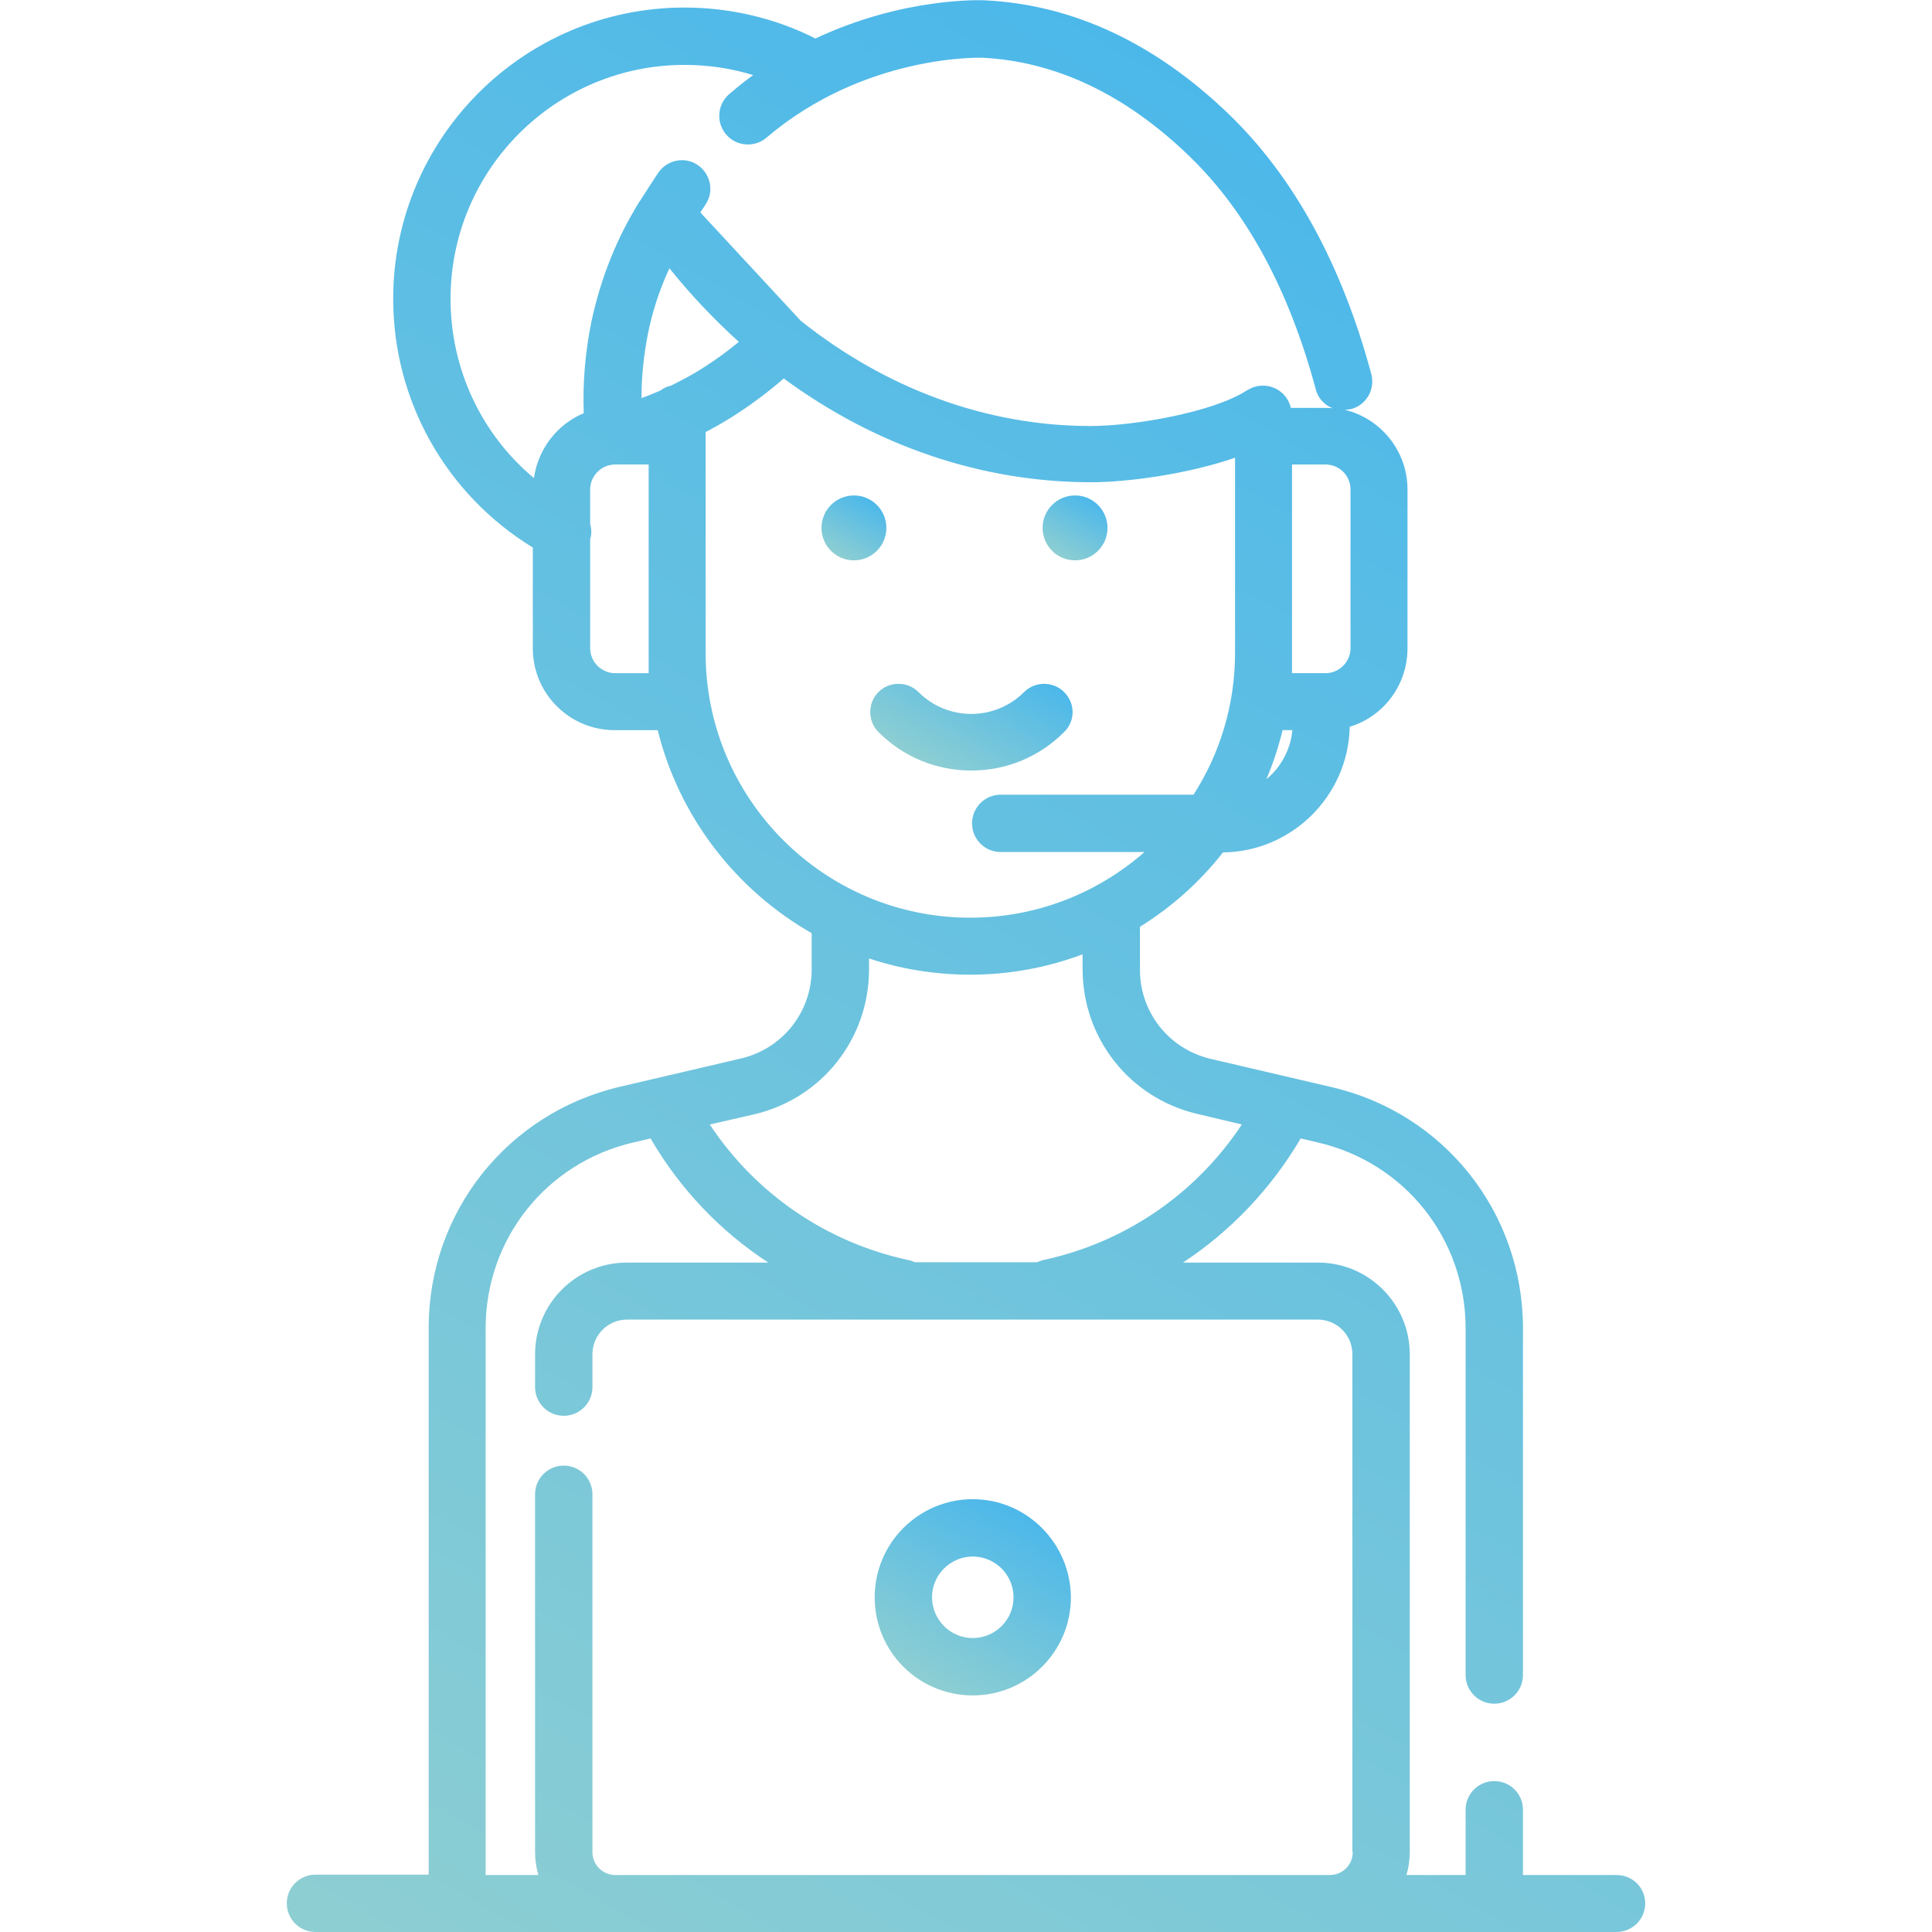
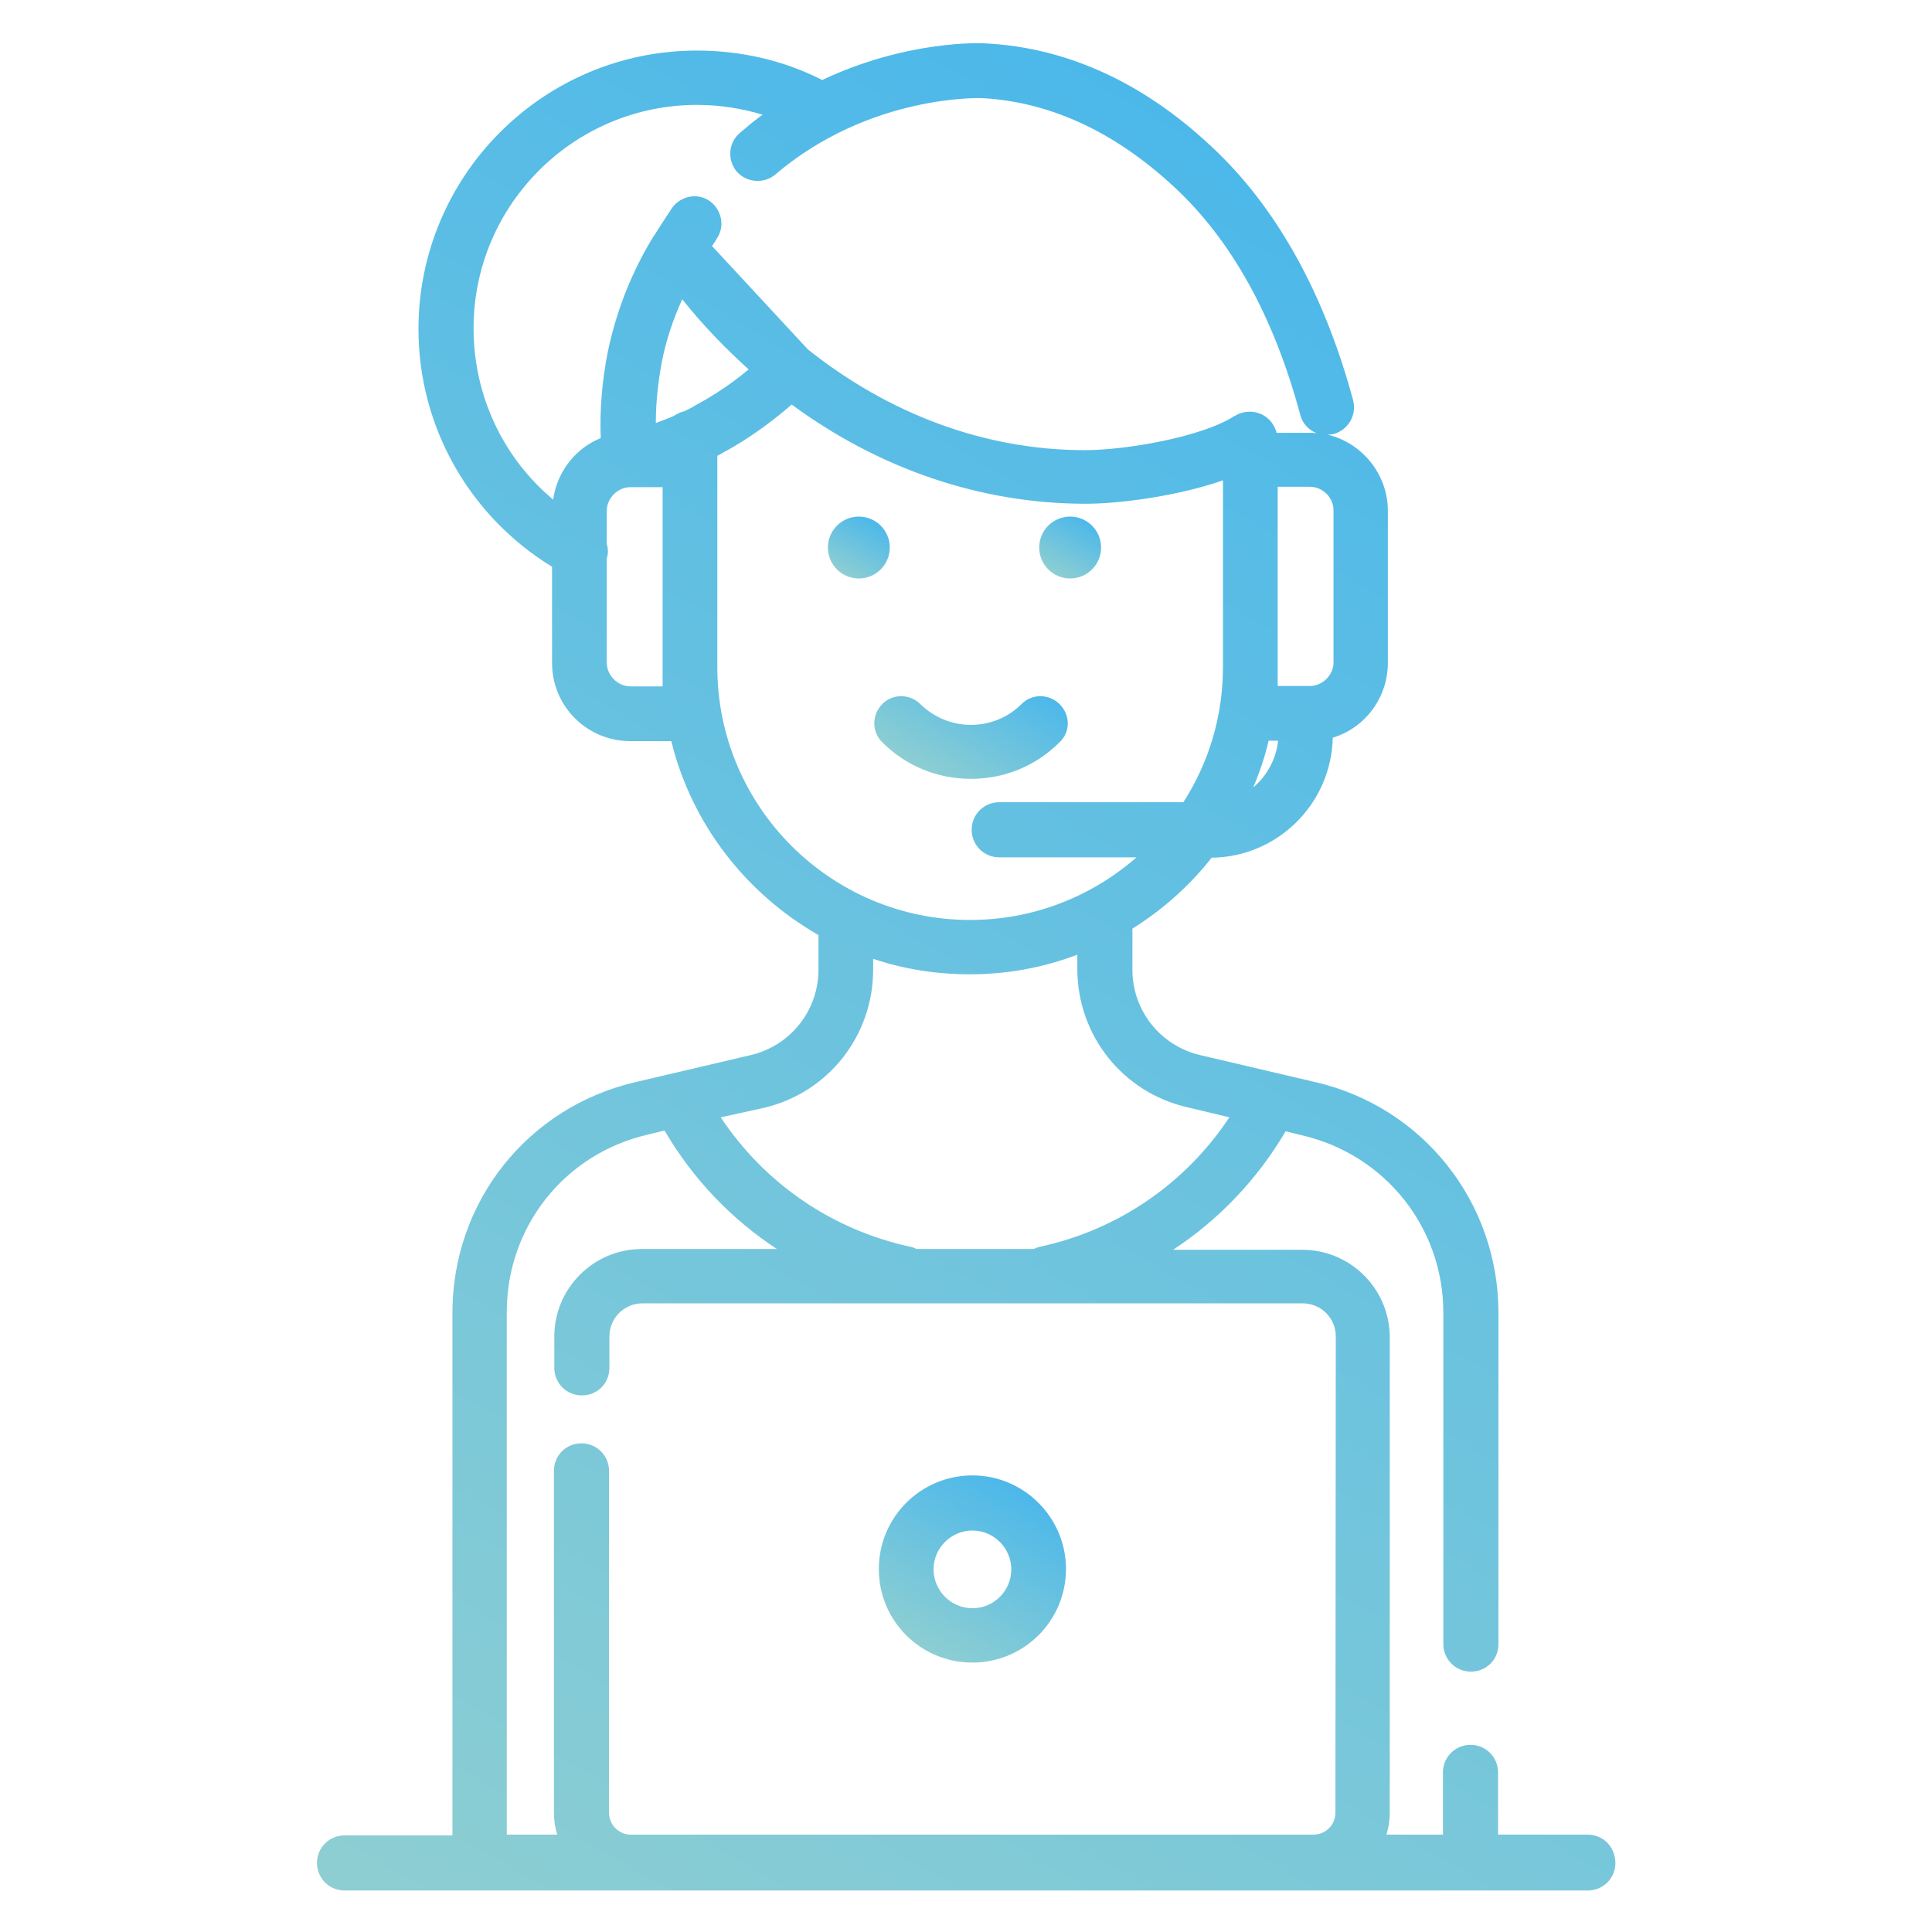
<svg xmlns="http://www.w3.org/2000/svg" version="1.1" id="Capa_1" x="0px" y="0px" viewBox="0 0 512 512" style="enable-background:new 0 0 512 512;" xml:space="preserve">
  <style type="text/css">
	.st0{fill:url(#SVGID_1_);}
	.st1{fill:url(#SVGID_2_);}
	.st2{fill:url(#SVGID_3_);}
	.st3{fill:url(#SVGID_4_);}
	.st4{fill:url(#SVGID_5_);}
</style>
  <g>
    <g>
-       <linearGradient id="SVGID_1_" gradientUnits="userSpaceOnUse" x1="222.024" y1="147.369" x2="230.636" y2="132.451">
+       <linearGradient id="SVGID_1_" gradientUnits="userSpaceOnUse" x1="223.511" y1="361.821" x2="231.74" y2="376.075" gradientTransform="matrix(1 0 0 -1 0 514)">
        <stop offset="0" style="stop-color:#8DCED2" />
        <stop offset="1" style="stop-color:#4CB8EA" />
      </linearGradient>
-       <circle class="st0" cx="226.3" cy="139.9" r="8.6" />
+       <circle class="st0" cx="227.6" cy="145.1" r="8.2" />
    </g>
  </g>
  <g>
    <g>
-       <linearGradient id="SVGID_2_" gradientUnits="userSpaceOnUse" x1="280.574" y1="147.369" x2="289.186" y2="132.451">
+       <linearGradient id="SVGID_2_" gradientUnits="userSpaceOnUse" x1="279.492" y1="361.796" x2="287.721" y2="376.051" gradientTransform="matrix(1 0 0 -1 0 514)">
        <stop offset="0" style="stop-color:#8DCED2" />
        <stop offset="1" style="stop-color:#4CB8EA" />
      </linearGradient>
-       <circle class="st1" cx="284.9" cy="139.9" r="8.6" />
+       <circle class="st1" cx="283.6" cy="145.1" r="8.2" />
    </g>
  </g>
  <g>
    <g>
-       <linearGradient id="SVGID_3_" gradientUnits="userSpaceOnUse" x1="244.803" y1="445.755" x2="270.749" y2="400.815">
+       <linearGradient id="SVGID_3_" gradientUnits="userSpaceOnUse" x1="245.324" y1="76.664" x2="270.117" y2="119.606" gradientTransform="matrix(1 0 0 -1 0 514)">
        <stop offset="0" style="stop-color:#8DCED2" />
        <stop offset="1" style="stop-color:#4CB8EA" />
      </linearGradient>
-       <path class="st2" d="M257.8,397.3c-14.3,0-26,11.6-26,26s11.6,26,26,26c14.3,0,26-11.6,26-26C283.7,409,272.1,397.3,257.8,397.3z     M257.8,434.1c-6,0-10.8-4.9-10.8-10.8c0-6,4.9-10.8,10.8-10.8c6,0,10.8,4.9,10.8,10.8C268.6,429.3,263.7,434.1,257.8,434.1z" />
+       <path class="st2" d="M257.7,391c-13.7,0-24.8,11.1-24.8,24.8c0,13.8,11.1,24.8,24.8,24.8c13.7,0,24.8-11.1,24.8-24.8    C282.5,402.2,271.4,391,257.7,391z M257.7,426.2c-5.7,0-10.3-4.7-10.3-10.3c0-5.7,4.7-10.3,10.3-10.3c5.7,0,10.3,4.7,10.3,10.3    C268,421.6,263.4,426.2,257.7,426.2z" />
    </g>
  </g>
  <g>
    <g>
-       <linearGradient id="SVGID_4_" gradientUnits="userSpaceOnUse" x1="123.585" y1="536.244" x2="395.085" y2="65.991">
+       <linearGradient id="SVGID_4_" gradientUnits="userSpaceOnUse" x1="129.465" y1="-9.806" x2="388.89" y2="439.532" gradientTransform="matrix(1 0 0 -1 0 514)">
        <stop offset="0" style="stop-color:#8DCED2" />
        <stop offset="1" style="stop-color:#4CB8EA" />
      </linearGradient>
-       <path class="st3" d="M428.4,496.9h-24.8v-17.3c0-4.2-3.4-7.6-7.6-7.6s-7.6,3.4-7.6,7.6v17.3h-15.7c0.6-1.9,0.9-4,0.9-6.1V358.9    c0-13.4-10.9-24.3-24.3-24.3h-35.8c12.6-8.3,23.3-19.5,31.2-32.9l4.7,1.1c23,5.4,39,25.6,39,49.2v91.9c0,4.2,3.4,7.6,7.6,7.6    s7.6-3.4,7.6-7.6V352c0-30.7-20.9-57-50.7-63.9l-32.1-7.5c-11-2.6-18.7-12.3-18.7-23.6v-11.4c8.4-5.2,15.9-11.9,22-19.7    c18.3-0.2,33.2-15,33.6-33.3c8.9-2.7,15.3-11,15.3-20.8v-42.1c0-10.2-7.1-18.8-16.6-21.1c0.5,0,1.1-0.1,1.7-0.2    c4-1.1,6.4-5.2,5.3-9.3c-7.8-29-20.5-52.1-37.5-68.6c-19.6-19-41.4-29.2-64.6-30.4c-1.1-0.1-21.8-0.9-45.2,10.1    C205.4,4.8,193.5,2,181.4,2c-42.6,0-77.2,34.6-77.2,77.2c0,27.1,14.1,51.9,37,65.9v26.7c0,12,9.7,21.7,21.7,21.7h11.4    c5.7,23,20.7,42.3,40.8,53.8v9.6c0,11.3-7.7,21-18.7,23.6l-32.1,7.5c-29.9,7-50.7,33.3-50.7,63.9v144.9h-30    c-4.2,0-7.6,3.4-7.6,7.6s3.4,7.6,7.6,7.6h37.6h41.9h189.3H396h32.4c4.2,0,7.6-3.4,7.6-7.6S432.6,496.9,428.4,496.9z M335.6,206.5    c1.8-4.2,3.2-8.5,4.3-13h2.6C342,198.7,339.4,203.4,335.6,206.5z M357.9,129.7v42.1c0,3.6-3,6.6-6.6,6.6h-8.9v-5.3v-50h8.9    C354.9,123.1,357.9,126,357.9,129.7z M141.5,126.7c-13.9-11.6-22.1-28.9-22.1-47.5c0-34.2,27.8-62,62-62c6.2,0,12.4,0.9,18.2,2.7    c-2.1,1.5-4.2,3.2-6.3,5c-3.2,2.7-3.6,7.5-0.9,10.7c2.7,3.2,7.5,3.6,10.7,0.9c26.2-22.3,57.1-21.2,57.3-21.2    c19.5,1,38,9.8,54.9,26.2c15.1,14.6,26.3,35.3,33.4,61.7c0.6,2.4,2.4,4.2,4.5,5c-0.7-0.1-1.4-0.1-2-0.1h-9.1    c-0.8-3.4-3.8-5.9-7.4-5.9c-1.5,0-2.9,0.4-4.1,1.2c0,0,0,0-0.1,0c-8.9,5.9-30.2,9.5-41.5,9.5c-27.6,0-54.2-9.9-76.8-27.9    l-26.6-28.7c0.4-0.7,0.9-1.3,1.3-2c2.4-3.4,1.5-8.1-1.9-10.5s-8.1-1.5-10.5,1.9c-1.6,2.4-3.2,4.9-4.8,7.4c0,0,0,0,0,0c0,0,0,0,0,0    c0,0,0,0.1-0.1,0.1c0,0,0,0,0,0c-6.2,9.9-10.5,20.8-12.9,32.2c-1.6,7.9-2.3,16-2,24.1C147.9,112.3,142.6,118.8,141.5,126.7z     M171.9,173.1v5.3H163c-3.6,0-6.6-3-6.6-6.6v-28.9c0.4-1.3,0.4-2.7,0-4v-9.2c0-3.6,3-6.6,6.6-6.6h8.9V173.1z M177.8,102.2    c-1,0.2-2,0.7-2.8,1.3c-1.6,0.7-3.3,1.4-5,2c0-5.7,0.6-11.4,1.7-17c1.2-6,3.1-11.8,5.7-17.4c5.7,7.1,11.9,13.6,18.4,19.5    c-6.4,5.3-12,8.5-14.5,9.8C180.2,101,179,101.6,177.8,102.2z M187,173.1v-57.6v-1c0.5-0.3,1-0.5,1.5-0.8    c3.2-1.7,10.8-6.1,19.2-13.4c24.2,17.8,52.3,27.5,81.5,27.5c9.4,0,25.4-2.1,38.1-6.5v51.7c0,13.8-4,26.7-11,37.6h-51.1    c-4.2,0-7.6,3.4-7.6,7.6s3.4,7.6,7.6,7.6h38.1c-12.3,10.8-28.5,17.4-46.2,17.4C218.5,243.2,187,211.8,187,173.1z M199.9,295.3    c17.9-4.2,30.4-20,30.4-38.4V254c8.4,2.8,17.5,4.3,26.8,4.3c10.5,0,20.5-1.9,29.8-5.4v3.9c0,18.4,12.5,34.2,30.4,38.4l11.8,2.8    c-12.1,18.3-30.8,31.2-52.5,35.9c-0.6,0.1-1.2,0.4-1.8,0.6h-32.4c-0.6-0.3-1.2-0.5-1.8-0.6c-21.7-4.7-40.4-17.6-52.5-35.9    L199.9,295.3z M358.5,490.8c0,3.4-2.7,6.1-6.1,6.1H163.1c-3.4,0-6.1-2.7-6.1-6.1v-94.8c0-4.2-3.4-7.6-7.6-7.6s-7.6,3.4-7.6,7.6    v94.8c0,2.1,0.3,4.2,0.9,6.1h-14V352c0-23.6,16-43.8,39-49.2l4.7-1.1c7.8,13.4,18.5,24.6,31.2,32.9h-37.5    c-13.4,0-24.3,10.9-24.3,24.3v8.7c0,4.2,3.4,7.6,7.6,7.6s7.6-3.4,7.6-7.6v-8.7c0-5.1,4.1-9.2,9.2-9.2h183c5.1,0,9.2,4.1,9.2,9.2    V490.8z" />
+       <path class="st3" d="M420.7,486.2H397v-16.5c0-4-3.2-7.3-7.3-7.3c-4,0-7.3,3.2-7.3,7.3v16.5h-15c0.6-1.8,0.9-3.8,0.9-5.8v-126    c0-12.8-10.4-23.2-23.2-23.2h-34.2c12-7.9,22.3-18.6,29.8-31.4l4.5,1.1c22,5.2,37.3,24.5,37.3,47v87.8c0,4,3.2,7.3,7.3,7.3    s7.3-3.2,7.3-7.3v-87.8c0-29.3-20-54.5-48.4-61.1l-30.7-7.2c-10.5-2.5-17.9-11.8-17.9-22.6v-10.9c8-5,15.2-11.4,21-18.8    c17.5-0.2,31.7-14.3,32.1-31.8c8.5-2.6,14.6-10.5,14.6-19.9v-40.2c0-9.7-6.8-18-15.9-20.2c0.5,0,1.1-0.1,1.6-0.2    c3.8-1.1,6.1-5,5.1-8.9c-7.5-27.7-19.6-49.8-35.8-65.6c-18.7-18.2-39.6-27.9-61.7-29c-1.1-0.1-20.8-0.9-43.2,9.7    c-10.2-5.2-21.6-7.8-33.2-7.8c-40.7,0-73.8,33.1-73.8,73.8c0,25.9,13.5,49.6,35.4,63v25.5c0,11.5,9.3,20.7,20.7,20.7h10.9    c5.4,22,19.8,40.4,39,51.4v9.2c0,10.8-7.4,20.1-17.9,22.6l-30.7,7.2c-28.6,6.7-48.4,31.8-48.4,61.1v138.5H91.3    c-4,0-7.3,3.2-7.3,7.3c0,4,3.2,7.3,7.3,7.3h35.9h40h180.9h41.7h31c4,0,7.3-3.2,7.3-7.3C428,489.3,424.8,486.2,420.7,486.2z     M332.1,208.7c1.7-4,3.1-8.1,4.1-12.4h2.5C338.2,201.2,335.7,205.7,332.1,208.7z M353.4,135.3v40.2c0,3.4-2.9,6.3-6.3,6.3h-8.5    v-5.1V129h8.5C350.5,129,353.4,131.8,353.4,135.3z M146.6,132.4c-13.3-11.1-21.1-27.6-21.1-45.4c0-32.7,26.6-59.2,59.2-59.2    c5.9,0,11.8,0.9,17.4,2.6c-2,1.4-4,3.1-6,4.8c-3.1,2.6-3.4,7.2-0.9,10.2s7.2,3.4,10.2,0.9C230.5,24.9,260,26,260.2,26    c18.6,1,36.3,9.4,52.5,25c14.4,14,25.1,33.7,31.9,59c0.6,2.3,2.3,4,4.3,4.8c-0.7-0.1-1.3-0.1-1.9-0.1h-8.7    c-0.8-3.2-3.6-5.6-7.1-5.6c-1.4,0-2.8,0.4-3.9,1.1c0,0,0,0-0.1,0c-8.5,5.6-28.9,9.1-39.7,9.1c-26.4,0-51.8-9.5-73.4-26.7    l-25.4-27.4c0.4-0.7,0.9-1.2,1.2-1.9c2.3-3.2,1.4-7.7-1.8-10c-3.2-2.3-7.7-1.4-10,1.8c-1.5,2.3-3.1,4.7-4.6,7.1l0,0l0,0    c0,0,0,0.1-0.1,0.1l0,0c-5.9,9.5-10,19.9-12.3,30.8c-1.5,7.5-2.2,15.3-1.9,23C152.7,118.7,147.6,124.9,146.6,132.4z M175.6,176.8    v5.1h-8.5c-3.4,0-6.3-2.9-6.3-6.3v-27.6c0.4-1.2,0.4-2.6,0-3.8v-8.8c0-3.4,2.9-6.3,6.3-6.3h8.5V176.8z M181.3,109    c-1,0.2-1.9,0.7-2.7,1.2c-1.5,0.7-3.2,1.3-4.8,1.9c0-5.4,0.6-10.9,1.6-16.2c1.1-5.7,3-11.3,5.4-16.6c5.4,6.8,11.4,13,17.6,18.6    c-6.1,5.1-11.5,8.1-13.9,9.4C183.6,107.9,182.4,108.5,181.3,109z M190.1,176.8v-55v-1c0.5-0.3,1-0.5,1.4-0.8    c3.1-1.6,10.3-5.8,18.3-12.8c23.1,17,50,26.3,77.9,26.3c9,0,24.3-2,36.4-6.2v49.4c0,13.2-3.8,25.5-10.5,35.9h-48.8    c-4,0-7.3,3.2-7.3,7.3c0,4,3.2,7.3,7.3,7.3h36.4c-11.8,10.3-27.2,16.6-44.1,16.6C220.2,243.8,190.1,213.8,190.1,176.8z     M202.4,293.6c17.1-4,29-19.1,29-36.7v-2.8c8,2.7,16.7,4.1,25.6,4.1c10,0,19.6-1.8,28.5-5.2v3.7c0,17.6,11.9,32.7,29,36.7    l11.3,2.7c-11.6,17.5-29.4,29.8-50.2,34.3c-0.6,0.1-1.1,0.4-1.7,0.6h-31c-0.6-0.3-1.1-0.5-1.7-0.6c-20.7-4.5-38.6-16.8-50.2-34.3    L202.4,293.6z M353.9,480.4c0,3.2-2.6,5.8-5.8,5.8H167.2c-3.2,0-5.8-2.6-5.8-5.8v-90.6c0-4-3.2-7.3-7.3-7.3s-7.3,3.2-7.3,7.3v90.6    c0,2,0.3,4,0.9,5.8h-13.4V347.7c0-22.6,15.3-41.9,37.3-47l4.5-1.1c7.5,12.8,17.7,23.5,29.8,31.4h-35.8    c-12.8,0-23.2,10.4-23.2,23.2v8.3c0,4,3.2,7.3,7.3,7.3s7.3-3.2,7.3-7.3v-8.3c0-4.9,3.9-8.8,8.8-8.8h174.9c4.9,0,8.8,3.9,8.8,8.8    L353.9,480.4L353.9,480.4z" />
    </g>
  </g>
  <g>
    <g>
-       <linearGradient id="SVGID_5_" gradientUnits="userSpaceOnUse" x1="248.361" y1="204.406" x2="265.992" y2="173.869">
+       <linearGradient id="SVGID_5_" gradientUnits="userSpaceOnUse" x1="248.707" y1="307.321" x2="265.544" y2="336.483" gradientTransform="matrix(1 0 0 -1 0 514)">
        <stop offset="0" style="stop-color:#8DCED2" />
        <stop offset="1" style="stop-color:#4CB8EA" />
      </linearGradient>
-       <path class="st4" d="M282,183.4c-2.9-2.9-7.7-2.9-10.6,0c-3.7,3.7-8.7,5.8-14,5.8s-10.3-2.1-14-5.8c-2.9-2.9-7.7-2.9-10.6,0    c-2.9,2.9-2.9,7.7,0,10.6c6.6,6.6,15.3,10.2,24.6,10.2s18-3.6,24.6-10.2C285,191.1,285,186.4,282,183.4z" />
+       <path class="st4" d="M280.8,186.6c-2.8-2.8-7.4-2.8-10.1,0c-3.5,3.5-8.3,5.5-13.4,5.5s-9.8-2-13.4-5.5c-2.8-2.8-7.4-2.8-10.1,0    c-2.8,2.8-2.8,7.4,0,10.1c6.3,6.3,14.6,9.7,23.5,9.7c8.9,0,17.2-3.4,23.5-9.7C283.7,194,283.7,189.5,280.8,186.6z" />
    </g>
  </g>
</svg>
